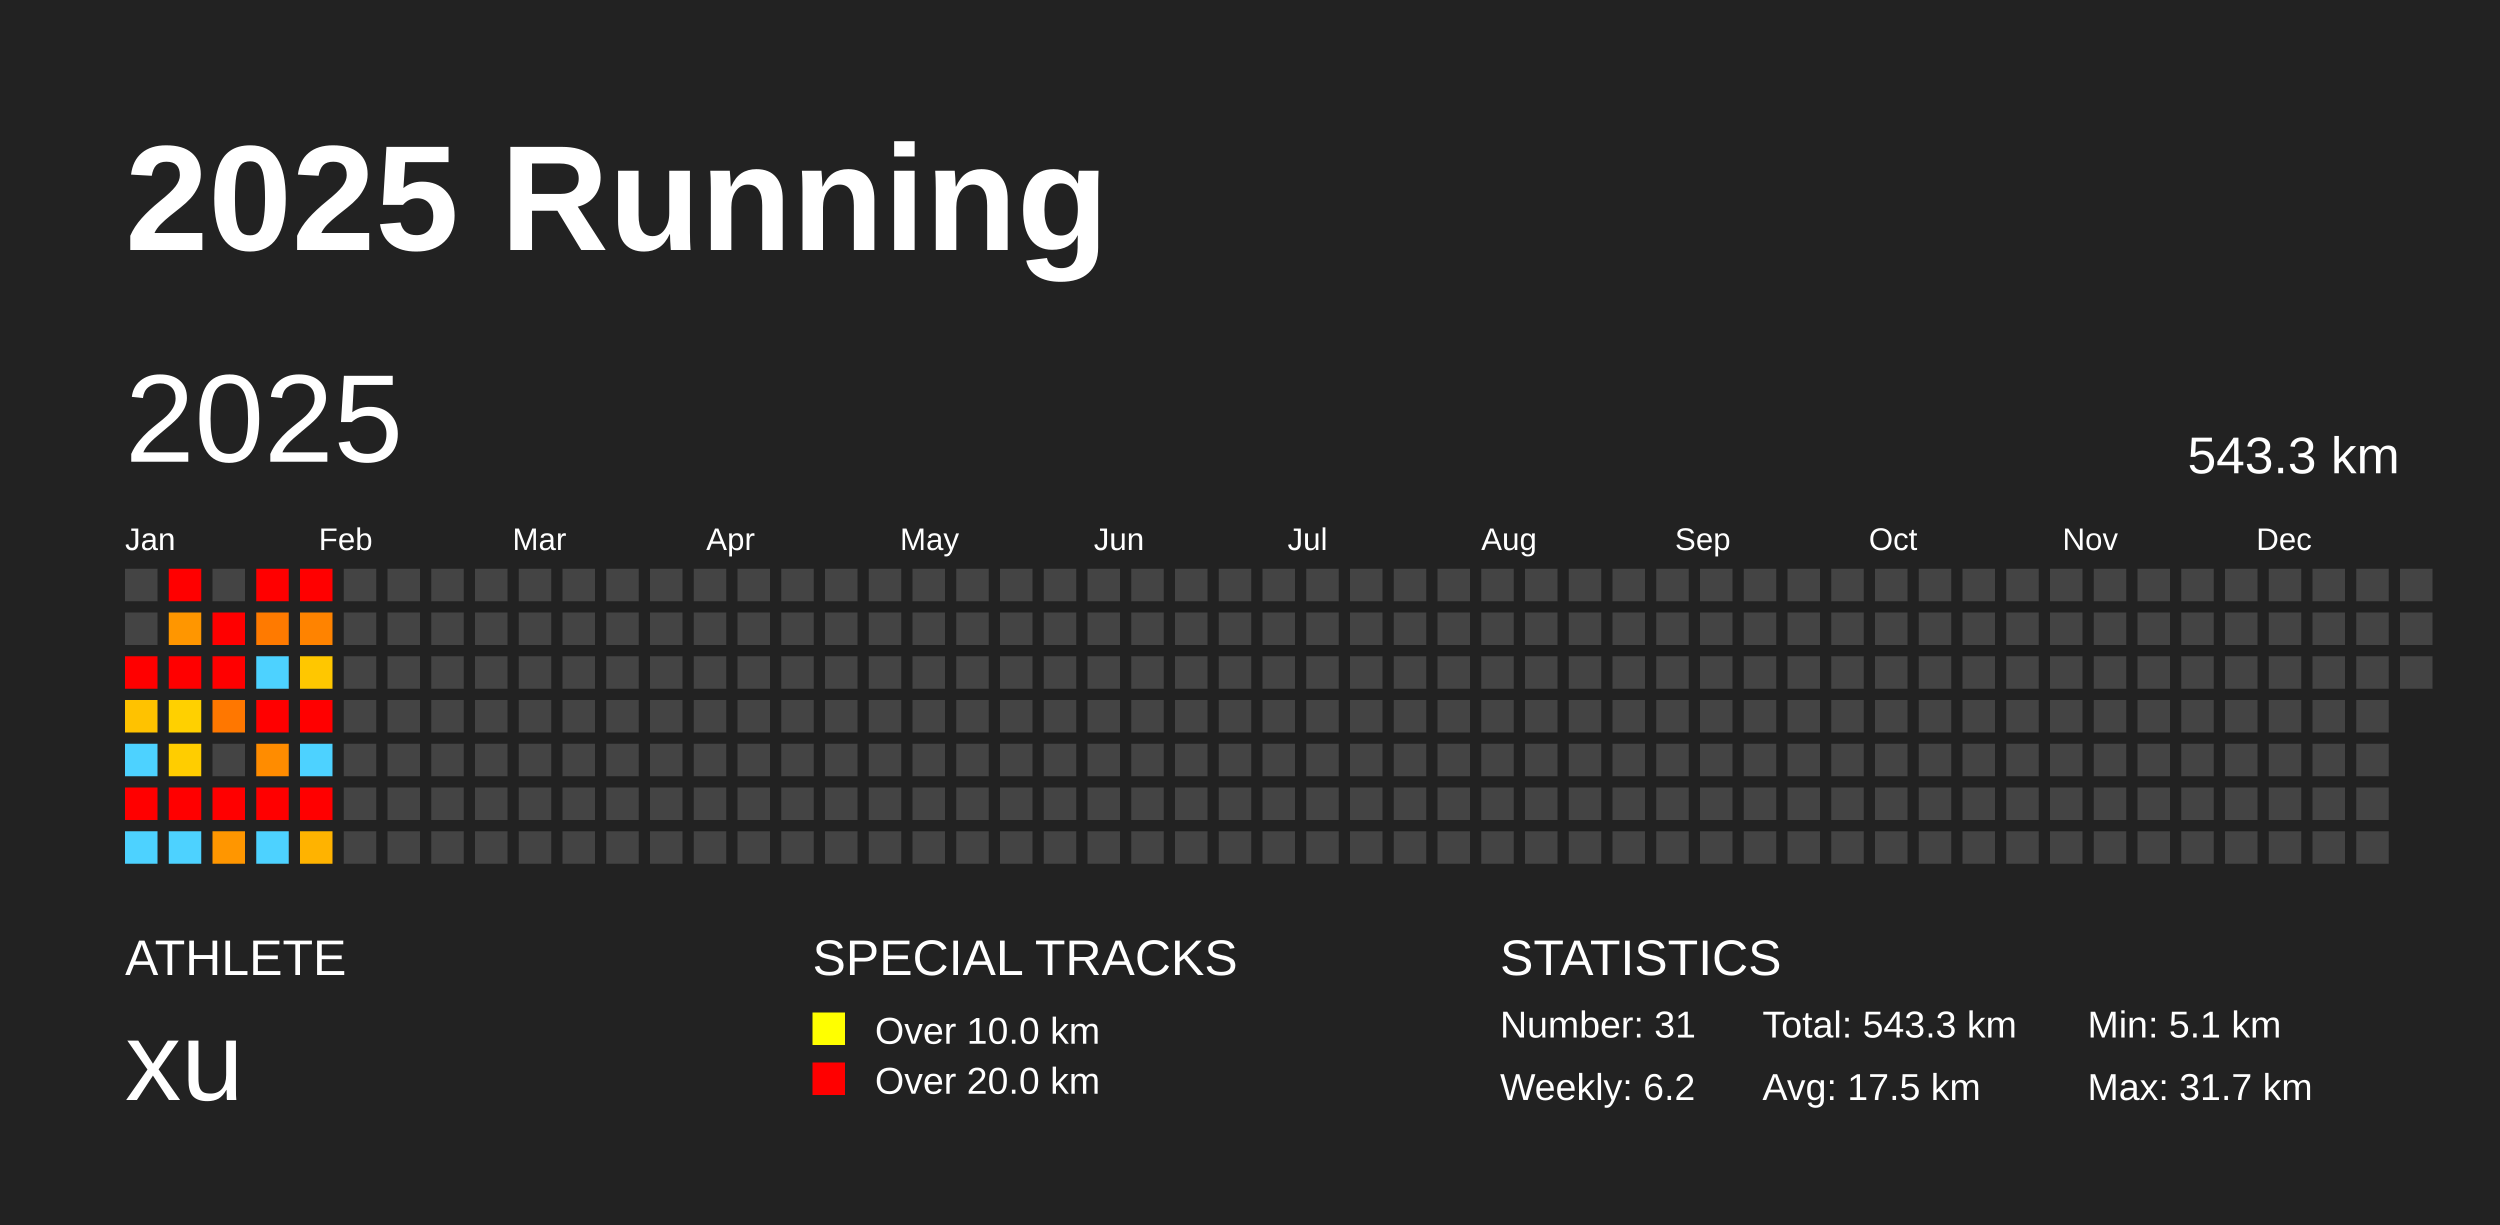
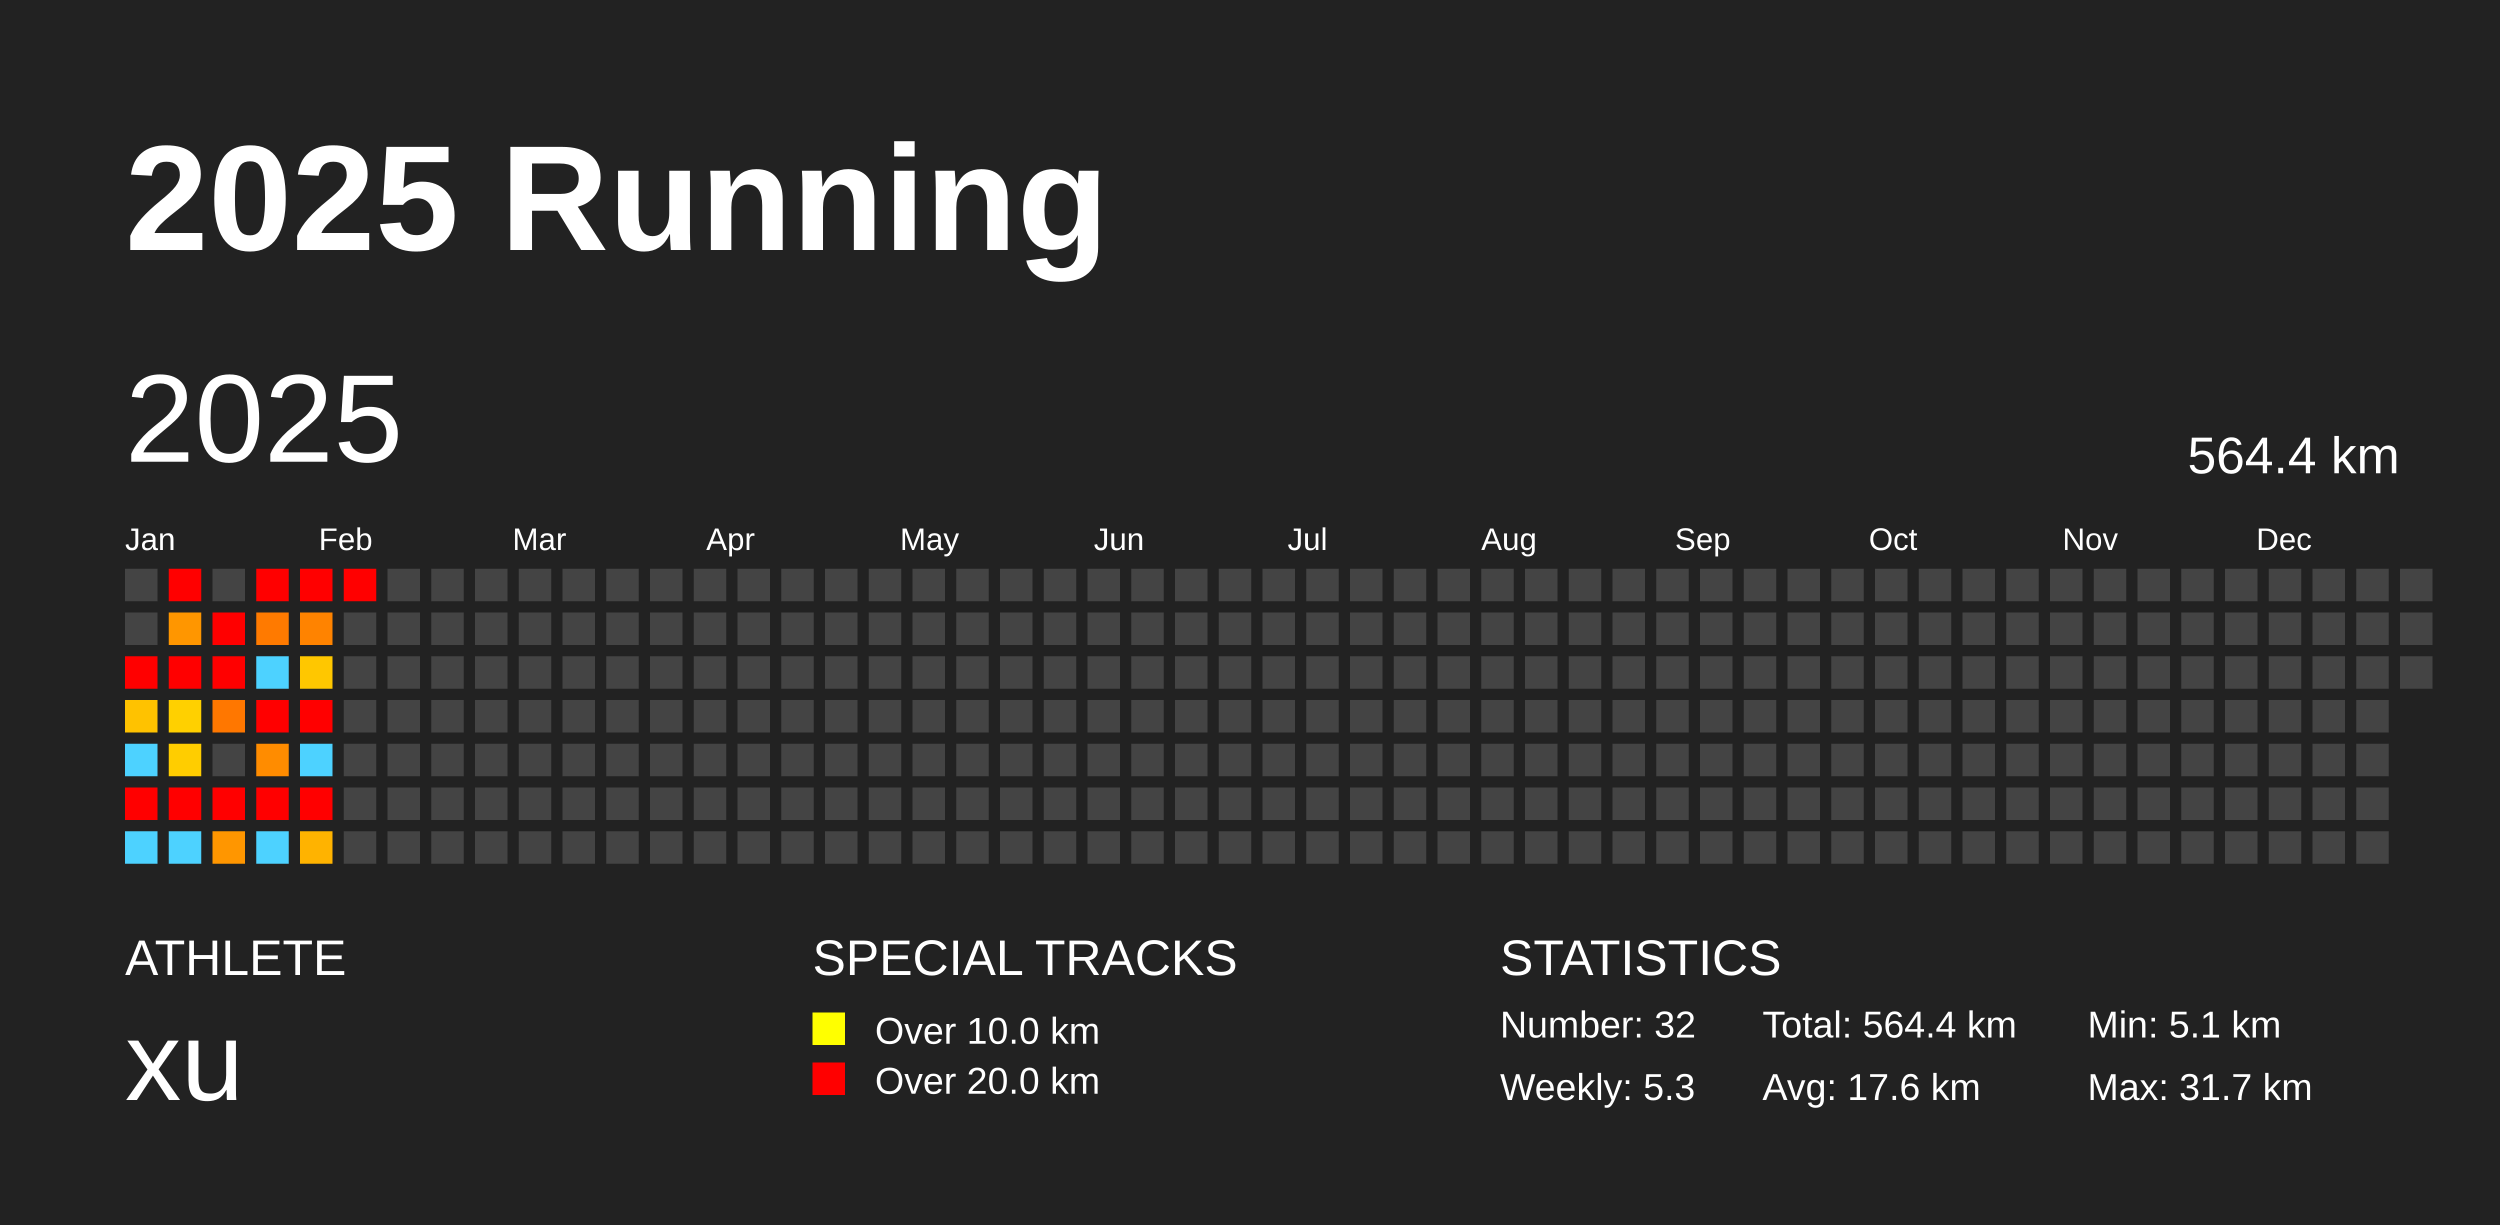
<svg xmlns="http://www.w3.org/2000/svg" baseProfile="full" height="98mm" version="1.1" viewBox="0,0,200,98" width="200mm">
  <defs />
  <rect fill="#222222" height="98" width="200" x="0" y="0" />
  <text fill="#FFFFFF" style="font-size:12px; font-family:Arial; font-weight:bold;" x="10" y="20">2025 Running</text>
  <text fill="#FFFFFF" style="font-size:4px; font-family:Arial" x="10" y="78">ATHLETE</text>
  <text fill="#FFFFFF" style="font-size:9px; font-family:Arial" x="10" y="88">xu</text>
  <text fill="#FFFFFF" style="font-size:4px; font-family:Arial" x="65" y="78">SPECIAL TRACKS</text>
  <rect fill="yellow" height="2.6" width="2.6" x="65" y="81" />
  <text fill="#FFFFFF" style="font-size:3px; font-family:Arial" x="70" y="83.5">Over 10.0 km</text>
  <rect fill="red" height="2.6" width="2.6" x="65" y="85" />
  <text fill="#FFFFFF" style="font-size:3px; font-family:Arial" x="70" y="87.5">Over 20.0 km</text>
  <text fill="#FFFFFF" style="font-size:4px; font-family:Arial" x="120" y="78">STATISTICS</text>
-   <text fill="#FFFFFF" style="font-size:3px; font-family:Arial" x="120" y="83">Number: 31</text>
-   <text fill="#FFFFFF" style="font-size:3px; font-family:Arial" x="120" y="88">Weekly: 6.2</text>
-   <text fill="#FFFFFF" style="font-size:3px; font-family:Arial" x="141" y="83">Total: 543.3 km</text>
-   <text fill="#FFFFFF" style="font-size:3px; font-family:Arial" x="141" y="88">Avg: 17.5 km</text>
+   <text fill="#FFFFFF" style="font-size:3px; font-family:Arial" x="120" y="83">Number: 32</text>
+   <text fill="#FFFFFF" style="font-size:3px; font-family:Arial" x="120" y="88">Weekly: 5.3</text>
+   <text fill="#FFFFFF" style="font-size:3px; font-family:Arial" x="141" y="83">Total: 564.4 km</text>
+   <text fill="#FFFFFF" style="font-size:3px; font-family:Arial" x="141" y="88">Avg: 17.6 km</text>
  <text fill="#FFFFFF" style="font-size:3px; font-family:Arial" x="167" y="83">Min: 5.1 km</text>
  <text fill="#FFFFFF" style="font-size:3px; font-family:Arial" x="167" y="88">Max: 31.7 km</text>
  <text dominant-baseline="hanging" fill="#FFFFFF" style="font-size:10.0px; font-family:Arial;" x="10" y="30">2025</text>
-   <text dominant-baseline="hanging" fill="#FFFFFF" style="font-size:4.125px; font-family:Arial;" x="175" y="35">543.3 km</text>
+   <text dominant-baseline="hanging" fill="#FFFFFF" style="font-size:4.125px; font-family:Arial;" x="175" y="35">564.4 km</text>
  <text fill="#FFFFFF" style="font-size:2.5px; font-family:Arial" x="10.0" y="44">Jan</text>
  <text fill="#FFFFFF" style="font-size:2.5px; font-family:Arial" x="25.5" y="44">Feb</text>
  <text fill="#FFFFFF" style="font-size:2.5px; font-family:Arial" x="41.0" y="44">Mar</text>
  <text fill="#FFFFFF" style="font-size:2.5px; font-family:Arial" x="56.5" y="44">Apr</text>
  <text fill="#FFFFFF" style="font-size:2.5px; font-family:Arial" x="72.0" y="44">May</text>
  <text fill="#FFFFFF" style="font-size:2.5px; font-family:Arial" x="87.5" y="44">Jun</text>
  <text fill="#FFFFFF" style="font-size:2.5px; font-family:Arial" x="103.0" y="44">Jul</text>
  <text fill="#FFFFFF" style="font-size:2.5px; font-family:Arial" x="118.5" y="44">Aug</text>
  <text fill="#FFFFFF" style="font-size:2.5px; font-family:Arial" x="134.0" y="44">Sep</text>
  <text fill="#FFFFFF" style="font-size:2.5px; font-family:Arial" x="149.5" y="44">Oct</text>
  <text fill="#FFFFFF" style="font-size:2.5px; font-family:Arial" x="165.0" y="44">Nov</text>
  <text fill="#FFFFFF" style="font-size:2.5px; font-family:Arial" x="180.5" y="44">Dec</text>
  <rect fill="#444444" height="2.6" width="2.6" x="10.0" y="45.5" />
  <rect fill="#444444" height="2.6" width="2.6" x="10.0" y="49.0" />
  <rect fill="red" height="2.6" width="2.6" x="10.0" y="52.5" />
  <rect fill="#ffc200" height="2.6" width="2.6" x="10.0" y="56.0" />
  <rect fill="#4dd2ff" height="2.6" width="2.6" x="10.0" y="59.5" />
  <rect fill="red" height="2.6" width="2.6" x="10.0" y="63.0" />
  <rect fill="#4dd2ff" height="2.6" width="2.6" x="10.0" y="66.5" />
  <rect fill="red" height="2.6" width="2.6" x="13.5" y="45.5" />
  <rect fill="#ff9600" height="2.6" width="2.6" x="13.5" y="49.0" />
  <rect fill="red" height="2.6" width="2.6" x="13.5" y="52.5" />
  <rect fill="#ffd000" height="2.6" width="2.6" x="13.5" y="56.0" />
  <rect fill="#ffcd00" height="2.6" width="2.6" x="13.5" y="59.5" />
  <rect fill="red" height="2.6" width="2.6" x="13.5" y="63.0" />
  <rect fill="#4dd2ff" height="2.6" width="2.6" x="13.5" y="66.5" />
  <rect fill="#444444" height="2.6" width="2.6" x="17.0" y="45.5" />
  <rect fill="red" height="2.6" width="2.6" x="17.0" y="49.0" />
  <rect fill="red" height="2.6" width="2.6" x="17.0" y="52.5" />
  <rect fill="#ff7700" height="2.6" width="2.6" x="17.0" y="56.0" />
  <rect fill="#444444" height="2.6" width="2.6" x="17.0" y="59.5" />
  <rect fill="red" height="2.6" width="2.6" x="17.0" y="63.0" />
  <rect fill="#ff9600" height="2.6" width="2.6" x="17.0" y="66.5" />
  <rect fill="red" height="2.6" width="2.6" x="20.5" y="45.5" />
  <rect fill="#ff7a00" height="2.6" width="2.6" x="20.5" y="49.0" />
  <rect fill="#4dd2ff" height="2.6" width="2.6" x="20.5" y="52.5" />
  <rect fill="red" height="2.6" width="2.6" x="20.5" y="56.0" />
  <rect fill="#ff8c00" height="2.6" width="2.6" x="20.5" y="59.5" />
  <rect fill="red" height="2.6" width="2.6" x="20.5" y="63.0" />
  <rect fill="#4dd2ff" height="2.6" width="2.6" x="20.5" y="66.5" />
  <rect fill="red" height="2.6" width="2.6" x="24.0" y="45.5" />
  <rect fill="#ff8300" height="2.6" width="2.6" x="24.0" y="49.0" />
  <rect fill="#ffc700" height="2.6" width="2.6" x="24.0" y="52.5" />
  <rect fill="red" height="2.6" width="2.6" x="24.0" y="56.0" />
  <rect fill="#4dd2ff" height="2.6" width="2.6" x="24.0" y="59.5" />
  <rect fill="red" height="2.6" width="2.6" x="24.0" y="63.0" />
  <rect fill="#ffb300" height="2.6" width="2.6" x="24.0" y="66.5" />
-   <rect fill="#444444" height="2.6" width="2.6" x="27.5" y="45.5" />
+   <rect fill="red" height="2.6" width="2.6" x="27.5" y="45.5" />
  <rect fill="#444444" height="2.6" width="2.6" x="27.5" y="49.0" />
  <rect fill="#444444" height="2.6" width="2.6" x="27.5" y="52.5" />
  <rect fill="#444444" height="2.6" width="2.6" x="27.5" y="56.0" />
  <rect fill="#444444" height="2.6" width="2.6" x="27.5" y="59.5" />
  <rect fill="#444444" height="2.6" width="2.6" x="27.5" y="63.0" />
  <rect fill="#444444" height="2.6" width="2.6" x="27.5" y="66.5" />
  <rect fill="#444444" height="2.6" width="2.6" x="31.0" y="45.5" />
  <rect fill="#444444" height="2.6" width="2.6" x="31.0" y="49.0" />
  <rect fill="#444444" height="2.6" width="2.6" x="31.0" y="52.5" />
  <rect fill="#444444" height="2.6" width="2.6" x="31.0" y="56.0" />
  <rect fill="#444444" height="2.6" width="2.6" x="31.0" y="59.5" />
  <rect fill="#444444" height="2.6" width="2.6" x="31.0" y="63.0" />
  <rect fill="#444444" height="2.6" width="2.6" x="31.0" y="66.5" />
  <rect fill="#444444" height="2.6" width="2.6" x="34.5" y="45.5" />
  <rect fill="#444444" height="2.6" width="2.6" x="34.5" y="49.0" />
  <rect fill="#444444" height="2.6" width="2.6" x="34.5" y="52.5" />
  <rect fill="#444444" height="2.6" width="2.6" x="34.5" y="56.0" />
  <rect fill="#444444" height="2.6" width="2.6" x="34.5" y="59.5" />
  <rect fill="#444444" height="2.6" width="2.6" x="34.5" y="63.0" />
  <rect fill="#444444" height="2.6" width="2.6" x="34.5" y="66.5" />
  <rect fill="#444444" height="2.6" width="2.6" x="38.0" y="45.5" />
  <rect fill="#444444" height="2.6" width="2.6" x="38.0" y="49.0" />
  <rect fill="#444444" height="2.6" width="2.6" x="38.0" y="52.5" />
  <rect fill="#444444" height="2.6" width="2.6" x="38.0" y="56.0" />
  <rect fill="#444444" height="2.6" width="2.6" x="38.0" y="59.5" />
  <rect fill="#444444" height="2.6" width="2.6" x="38.0" y="63.0" />
  <rect fill="#444444" height="2.6" width="2.6" x="38.0" y="66.5" />
  <rect fill="#444444" height="2.6" width="2.6" x="41.5" y="45.5" />
  <rect fill="#444444" height="2.6" width="2.6" x="41.5" y="49.0" />
  <rect fill="#444444" height="2.6" width="2.6" x="41.5" y="52.5" />
  <rect fill="#444444" height="2.6" width="2.6" x="41.5" y="56.0" />
  <rect fill="#444444" height="2.6" width="2.6" x="41.5" y="59.5" />
  <rect fill="#444444" height="2.6" width="2.6" x="41.5" y="63.0" />
  <rect fill="#444444" height="2.6" width="2.6" x="41.5" y="66.5" />
  <rect fill="#444444" height="2.6" width="2.6" x="45.0" y="45.5" />
  <rect fill="#444444" height="2.6" width="2.6" x="45.0" y="49.0" />
  <rect fill="#444444" height="2.6" width="2.6" x="45.0" y="52.5" />
  <rect fill="#444444" height="2.6" width="2.6" x="45.0" y="56.0" />
  <rect fill="#444444" height="2.6" width="2.6" x="45.0" y="59.5" />
  <rect fill="#444444" height="2.6" width="2.6" x="45.0" y="63.0" />
  <rect fill="#444444" height="2.6" width="2.6" x="45.0" y="66.5" />
  <rect fill="#444444" height="2.6" width="2.6" x="48.5" y="45.5" />
  <rect fill="#444444" height="2.6" width="2.6" x="48.5" y="49.0" />
  <rect fill="#444444" height="2.6" width="2.6" x="48.5" y="52.5" />
  <rect fill="#444444" height="2.6" width="2.6" x="48.5" y="56.0" />
  <rect fill="#444444" height="2.6" width="2.6" x="48.5" y="59.5" />
  <rect fill="#444444" height="2.6" width="2.6" x="48.5" y="63.0" />
  <rect fill="#444444" height="2.6" width="2.6" x="48.5" y="66.5" />
  <rect fill="#444444" height="2.6" width="2.6" x="52.0" y="45.5" />
  <rect fill="#444444" height="2.6" width="2.6" x="52.0" y="49.0" />
  <rect fill="#444444" height="2.6" width="2.6" x="52.0" y="52.5" />
  <rect fill="#444444" height="2.6" width="2.6" x="52.0" y="56.0" />
  <rect fill="#444444" height="2.6" width="2.6" x="52.0" y="59.5" />
  <rect fill="#444444" height="2.6" width="2.6" x="52.0" y="63.0" />
  <rect fill="#444444" height="2.6" width="2.6" x="52.0" y="66.5" />
  <rect fill="#444444" height="2.6" width="2.6" x="55.5" y="45.5" />
  <rect fill="#444444" height="2.6" width="2.6" x="55.5" y="49.0" />
  <rect fill="#444444" height="2.6" width="2.6" x="55.5" y="52.5" />
  <rect fill="#444444" height="2.6" width="2.6" x="55.5" y="56.0" />
  <rect fill="#444444" height="2.6" width="2.6" x="55.5" y="59.5" />
  <rect fill="#444444" height="2.6" width="2.6" x="55.5" y="63.0" />
  <rect fill="#444444" height="2.6" width="2.6" x="55.5" y="66.5" />
  <rect fill="#444444" height="2.6" width="2.6" x="59.0" y="45.5" />
  <rect fill="#444444" height="2.6" width="2.6" x="59.0" y="49.0" />
  <rect fill="#444444" height="2.6" width="2.6" x="59.0" y="52.5" />
  <rect fill="#444444" height="2.6" width="2.6" x="59.0" y="56.0" />
  <rect fill="#444444" height="2.6" width="2.6" x="59.0" y="59.5" />
  <rect fill="#444444" height="2.6" width="2.6" x="59.0" y="63.0" />
  <rect fill="#444444" height="2.6" width="2.6" x="59.0" y="66.5" />
  <rect fill="#444444" height="2.6" width="2.6" x="62.5" y="45.5" />
  <rect fill="#444444" height="2.6" width="2.6" x="62.5" y="49.0" />
  <rect fill="#444444" height="2.6" width="2.6" x="62.5" y="52.5" />
  <rect fill="#444444" height="2.6" width="2.6" x="62.5" y="56.0" />
  <rect fill="#444444" height="2.6" width="2.6" x="62.5" y="59.5" />
  <rect fill="#444444" height="2.6" width="2.6" x="62.5" y="63.0" />
  <rect fill="#444444" height="2.6" width="2.6" x="62.5" y="66.5" />
  <rect fill="#444444" height="2.6" width="2.6" x="66.0" y="45.5" />
  <rect fill="#444444" height="2.6" width="2.6" x="66.0" y="49.0" />
  <rect fill="#444444" height="2.6" width="2.6" x="66.0" y="52.5" />
  <rect fill="#444444" height="2.6" width="2.6" x="66.0" y="56.0" />
  <rect fill="#444444" height="2.6" width="2.6" x="66.0" y="59.5" />
  <rect fill="#444444" height="2.6" width="2.6" x="66.0" y="63.0" />
  <rect fill="#444444" height="2.6" width="2.6" x="66.0" y="66.5" />
  <rect fill="#444444" height="2.6" width="2.6" x="69.5" y="45.5" />
  <rect fill="#444444" height="2.6" width="2.6" x="69.5" y="49.0" />
  <rect fill="#444444" height="2.6" width="2.6" x="69.5" y="52.5" />
  <rect fill="#444444" height="2.6" width="2.6" x="69.5" y="56.0" />
  <rect fill="#444444" height="2.6" width="2.6" x="69.5" y="59.5" />
  <rect fill="#444444" height="2.6" width="2.6" x="69.5" y="63.0" />
  <rect fill="#444444" height="2.6" width="2.6" x="69.5" y="66.5" />
  <rect fill="#444444" height="2.6" width="2.6" x="73.0" y="45.5" />
  <rect fill="#444444" height="2.6" width="2.6" x="73.0" y="49.0" />
  <rect fill="#444444" height="2.6" width="2.6" x="73.0" y="52.5" />
  <rect fill="#444444" height="2.6" width="2.6" x="73.0" y="56.0" />
  <rect fill="#444444" height="2.6" width="2.6" x="73.0" y="59.5" />
  <rect fill="#444444" height="2.6" width="2.6" x="73.0" y="63.0" />
  <rect fill="#444444" height="2.6" width="2.6" x="73.0" y="66.5" />
  <rect fill="#444444" height="2.6" width="2.6" x="76.5" y="45.5" />
  <rect fill="#444444" height="2.6" width="2.6" x="76.5" y="49.0" />
  <rect fill="#444444" height="2.6" width="2.6" x="76.5" y="52.5" />
  <rect fill="#444444" height="2.6" width="2.6" x="76.5" y="56.0" />
  <rect fill="#444444" height="2.6" width="2.6" x="76.5" y="59.5" />
  <rect fill="#444444" height="2.6" width="2.6" x="76.5" y="63.0" />
  <rect fill="#444444" height="2.6" width="2.6" x="76.5" y="66.5" />
  <rect fill="#444444" height="2.6" width="2.6" x="80.0" y="45.5" />
  <rect fill="#444444" height="2.6" width="2.6" x="80.0" y="49.0" />
  <rect fill="#444444" height="2.6" width="2.6" x="80.0" y="52.5" />
  <rect fill="#444444" height="2.6" width="2.6" x="80.0" y="56.0" />
  <rect fill="#444444" height="2.6" width="2.6" x="80.0" y="59.5" />
  <rect fill="#444444" height="2.6" width="2.6" x="80.0" y="63.0" />
  <rect fill="#444444" height="2.6" width="2.6" x="80.0" y="66.5" />
  <rect fill="#444444" height="2.6" width="2.6" x="83.5" y="45.5" />
  <rect fill="#444444" height="2.6" width="2.6" x="83.5" y="49.0" />
  <rect fill="#444444" height="2.6" width="2.6" x="83.5" y="52.5" />
  <rect fill="#444444" height="2.6" width="2.6" x="83.5" y="56.0" />
  <rect fill="#444444" height="2.6" width="2.6" x="83.5" y="59.5" />
  <rect fill="#444444" height="2.6" width="2.6" x="83.5" y="63.0" />
  <rect fill="#444444" height="2.6" width="2.6" x="83.5" y="66.5" />
  <rect fill="#444444" height="2.6" width="2.6" x="87.0" y="45.5" />
  <rect fill="#444444" height="2.6" width="2.6" x="87.0" y="49.0" />
  <rect fill="#444444" height="2.6" width="2.6" x="87.0" y="52.5" />
  <rect fill="#444444" height="2.6" width="2.6" x="87.0" y="56.0" />
  <rect fill="#444444" height="2.6" width="2.6" x="87.0" y="59.5" />
  <rect fill="#444444" height="2.6" width="2.6" x="87.0" y="63.0" />
  <rect fill="#444444" height="2.6" width="2.6" x="87.0" y="66.5" />
  <rect fill="#444444" height="2.6" width="2.6" x="90.5" y="45.5" />
  <rect fill="#444444" height="2.6" width="2.6" x="90.5" y="49.0" />
  <rect fill="#444444" height="2.6" width="2.6" x="90.5" y="52.5" />
  <rect fill="#444444" height="2.6" width="2.6" x="90.5" y="56.0" />
  <rect fill="#444444" height="2.6" width="2.6" x="90.5" y="59.5" />
  <rect fill="#444444" height="2.6" width="2.6" x="90.5" y="63.0" />
  <rect fill="#444444" height="2.6" width="2.6" x="90.5" y="66.5" />
  <rect fill="#444444" height="2.6" width="2.6" x="94.0" y="45.5" />
  <rect fill="#444444" height="2.6" width="2.6" x="94.0" y="49.0" />
  <rect fill="#444444" height="2.6" width="2.6" x="94.0" y="52.5" />
  <rect fill="#444444" height="2.6" width="2.6" x="94.0" y="56.0" />
  <rect fill="#444444" height="2.6" width="2.6" x="94.0" y="59.5" />
  <rect fill="#444444" height="2.6" width="2.6" x="94.0" y="63.0" />
  <rect fill="#444444" height="2.6" width="2.6" x="94.0" y="66.5" />
  <rect fill="#444444" height="2.6" width="2.6" x="97.5" y="45.5" />
  <rect fill="#444444" height="2.6" width="2.6" x="97.5" y="49.0" />
  <rect fill="#444444" height="2.6" width="2.6" x="97.5" y="52.5" />
  <rect fill="#444444" height="2.6" width="2.6" x="97.5" y="56.0" />
  <rect fill="#444444" height="2.6" width="2.6" x="97.5" y="59.5" />
  <rect fill="#444444" height="2.6" width="2.6" x="97.5" y="63.0" />
  <rect fill="#444444" height="2.6" width="2.6" x="97.5" y="66.5" />
  <rect fill="#444444" height="2.6" width="2.6" x="101.0" y="45.5" />
  <rect fill="#444444" height="2.6" width="2.6" x="101.0" y="49.0" />
  <rect fill="#444444" height="2.6" width="2.6" x="101.0" y="52.5" />
  <rect fill="#444444" height="2.6" width="2.6" x="101.0" y="56.0" />
  <rect fill="#444444" height="2.6" width="2.6" x="101.0" y="59.5" />
  <rect fill="#444444" height="2.6" width="2.6" x="101.0" y="63.0" />
  <rect fill="#444444" height="2.6" width="2.6" x="101.0" y="66.5" />
  <rect fill="#444444" height="2.6" width="2.6" x="104.5" y="45.5" />
  <rect fill="#444444" height="2.6" width="2.6" x="104.5" y="49.0" />
  <rect fill="#444444" height="2.6" width="2.6" x="104.5" y="52.5" />
  <rect fill="#444444" height="2.6" width="2.6" x="104.5" y="56.0" />
  <rect fill="#444444" height="2.6" width="2.6" x="104.5" y="59.5" />
  <rect fill="#444444" height="2.6" width="2.6" x="104.5" y="63.0" />
  <rect fill="#444444" height="2.6" width="2.6" x="104.5" y="66.5" />
  <rect fill="#444444" height="2.6" width="2.6" x="108.0" y="45.5" />
  <rect fill="#444444" height="2.6" width="2.6" x="108.0" y="49.0" />
  <rect fill="#444444" height="2.6" width="2.6" x="108.0" y="52.5" />
  <rect fill="#444444" height="2.6" width="2.6" x="108.0" y="56.0" />
  <rect fill="#444444" height="2.6" width="2.6" x="108.0" y="59.5" />
  <rect fill="#444444" height="2.6" width="2.6" x="108.0" y="63.0" />
  <rect fill="#444444" height="2.6" width="2.6" x="108.0" y="66.5" />
  <rect fill="#444444" height="2.6" width="2.6" x="111.5" y="45.5" />
  <rect fill="#444444" height="2.6" width="2.6" x="111.5" y="49.0" />
  <rect fill="#444444" height="2.6" width="2.6" x="111.5" y="52.5" />
  <rect fill="#444444" height="2.6" width="2.6" x="111.5" y="56.0" />
  <rect fill="#444444" height="2.6" width="2.6" x="111.5" y="59.5" />
  <rect fill="#444444" height="2.6" width="2.6" x="111.5" y="63.0" />
  <rect fill="#444444" height="2.6" width="2.6" x="111.5" y="66.5" />
  <rect fill="#444444" height="2.6" width="2.6" x="115.0" y="45.5" />
  <rect fill="#444444" height="2.6" width="2.6" x="115.0" y="49.0" />
  <rect fill="#444444" height="2.6" width="2.6" x="115.0" y="52.5" />
  <rect fill="#444444" height="2.6" width="2.6" x="115.0" y="56.0" />
  <rect fill="#444444" height="2.6" width="2.6" x="115.0" y="59.5" />
  <rect fill="#444444" height="2.6" width="2.6" x="115.0" y="63.0" />
  <rect fill="#444444" height="2.6" width="2.6" x="115.0" y="66.5" />
  <rect fill="#444444" height="2.6" width="2.6" x="118.5" y="45.5" />
  <rect fill="#444444" height="2.6" width="2.6" x="118.5" y="49.0" />
  <rect fill="#444444" height="2.6" width="2.6" x="118.5" y="52.5" />
  <rect fill="#444444" height="2.6" width="2.6" x="118.5" y="56.0" />
  <rect fill="#444444" height="2.6" width="2.6" x="118.5" y="59.5" />
  <rect fill="#444444" height="2.6" width="2.6" x="118.5" y="63.0" />
  <rect fill="#444444" height="2.6" width="2.6" x="118.5" y="66.5" />
  <rect fill="#444444" height="2.6" width="2.6" x="122.0" y="45.5" />
  <rect fill="#444444" height="2.6" width="2.6" x="122.0" y="49.0" />
  <rect fill="#444444" height="2.6" width="2.6" x="122.0" y="52.5" />
  <rect fill="#444444" height="2.6" width="2.6" x="122.0" y="56.0" />
  <rect fill="#444444" height="2.6" width="2.6" x="122.0" y="59.5" />
  <rect fill="#444444" height="2.6" width="2.6" x="122.0" y="63.0" />
  <rect fill="#444444" height="2.6" width="2.6" x="122.0" y="66.5" />
  <rect fill="#444444" height="2.6" width="2.6" x="125.5" y="45.5" />
  <rect fill="#444444" height="2.6" width="2.6" x="125.5" y="49.0" />
  <rect fill="#444444" height="2.6" width="2.6" x="125.5" y="52.5" />
  <rect fill="#444444" height="2.6" width="2.6" x="125.5" y="56.0" />
  <rect fill="#444444" height="2.6" width="2.6" x="125.5" y="59.5" />
  <rect fill="#444444" height="2.6" width="2.6" x="125.5" y="63.0" />
  <rect fill="#444444" height="2.6" width="2.6" x="125.5" y="66.5" />
  <rect fill="#444444" height="2.6" width="2.6" x="129.0" y="45.5" />
  <rect fill="#444444" height="2.6" width="2.6" x="129.0" y="49.0" />
  <rect fill="#444444" height="2.6" width="2.6" x="129.0" y="52.5" />
  <rect fill="#444444" height="2.6" width="2.6" x="129.0" y="56.0" />
  <rect fill="#444444" height="2.6" width="2.6" x="129.0" y="59.5" />
  <rect fill="#444444" height="2.6" width="2.6" x="129.0" y="63.0" />
  <rect fill="#444444" height="2.6" width="2.6" x="129.0" y="66.5" />
  <rect fill="#444444" height="2.6" width="2.6" x="132.5" y="45.5" />
  <rect fill="#444444" height="2.6" width="2.6" x="132.5" y="49.0" />
  <rect fill="#444444" height="2.6" width="2.6" x="132.5" y="52.5" />
  <rect fill="#444444" height="2.6" width="2.6" x="132.5" y="56.0" />
  <rect fill="#444444" height="2.6" width="2.6" x="132.5" y="59.5" />
  <rect fill="#444444" height="2.6" width="2.6" x="132.5" y="63.0" />
  <rect fill="#444444" height="2.6" width="2.6" x="132.5" y="66.5" />
  <rect fill="#444444" height="2.6" width="2.6" x="136.0" y="45.5" />
  <rect fill="#444444" height="2.6" width="2.6" x="136.0" y="49.0" />
  <rect fill="#444444" height="2.6" width="2.6" x="136.0" y="52.5" />
  <rect fill="#444444" height="2.6" width="2.6" x="136.0" y="56.0" />
  <rect fill="#444444" height="2.6" width="2.6" x="136.0" y="59.5" />
  <rect fill="#444444" height="2.6" width="2.6" x="136.0" y="63.0" />
  <rect fill="#444444" height="2.6" width="2.6" x="136.0" y="66.5" />
  <rect fill="#444444" height="2.6" width="2.6" x="139.5" y="45.5" />
  <rect fill="#444444" height="2.6" width="2.6" x="139.5" y="49.0" />
  <rect fill="#444444" height="2.6" width="2.6" x="139.5" y="52.5" />
  <rect fill="#444444" height="2.6" width="2.6" x="139.5" y="56.0" />
  <rect fill="#444444" height="2.6" width="2.6" x="139.5" y="59.5" />
  <rect fill="#444444" height="2.6" width="2.6" x="139.5" y="63.0" />
  <rect fill="#444444" height="2.6" width="2.6" x="139.5" y="66.5" />
  <rect fill="#444444" height="2.6" width="2.6" x="143.0" y="45.5" />
  <rect fill="#444444" height="2.6" width="2.6" x="143.0" y="49.0" />
  <rect fill="#444444" height="2.6" width="2.6" x="143.0" y="52.5" />
  <rect fill="#444444" height="2.6" width="2.6" x="143.0" y="56.0" />
  <rect fill="#444444" height="2.6" width="2.6" x="143.0" y="59.5" />
  <rect fill="#444444" height="2.6" width="2.6" x="143.0" y="63.0" />
  <rect fill="#444444" height="2.6" width="2.6" x="143.0" y="66.5" />
  <rect fill="#444444" height="2.6" width="2.6" x="146.5" y="45.5" />
  <rect fill="#444444" height="2.6" width="2.6" x="146.5" y="49.0" />
  <rect fill="#444444" height="2.6" width="2.6" x="146.5" y="52.5" />
  <rect fill="#444444" height="2.6" width="2.6" x="146.5" y="56.0" />
  <rect fill="#444444" height="2.6" width="2.6" x="146.5" y="59.5" />
  <rect fill="#444444" height="2.6" width="2.6" x="146.5" y="63.0" />
  <rect fill="#444444" height="2.6" width="2.6" x="146.5" y="66.5" />
  <rect fill="#444444" height="2.6" width="2.6" x="150.0" y="45.5" />
  <rect fill="#444444" height="2.6" width="2.6" x="150.0" y="49.0" />
  <rect fill="#444444" height="2.6" width="2.6" x="150.0" y="52.5" />
  <rect fill="#444444" height="2.6" width="2.6" x="150.0" y="56.0" />
  <rect fill="#444444" height="2.6" width="2.6" x="150.0" y="59.5" />
  <rect fill="#444444" height="2.6" width="2.6" x="150.0" y="63.0" />
  <rect fill="#444444" height="2.6" width="2.6" x="150.0" y="66.5" />
  <rect fill="#444444" height="2.6" width="2.6" x="153.5" y="45.5" />
  <rect fill="#444444" height="2.6" width="2.6" x="153.5" y="49.0" />
  <rect fill="#444444" height="2.6" width="2.6" x="153.5" y="52.5" />
  <rect fill="#444444" height="2.6" width="2.6" x="153.5" y="56.0" />
  <rect fill="#444444" height="2.6" width="2.6" x="153.5" y="59.5" />
  <rect fill="#444444" height="2.6" width="2.6" x="153.5" y="63.0" />
  <rect fill="#444444" height="2.6" width="2.6" x="153.5" y="66.5" />
  <rect fill="#444444" height="2.6" width="2.6" x="157.0" y="45.5" />
  <rect fill="#444444" height="2.6" width="2.6" x="157.0" y="49.0" />
  <rect fill="#444444" height="2.6" width="2.6" x="157.0" y="52.5" />
  <rect fill="#444444" height="2.6" width="2.6" x="157.0" y="56.0" />
  <rect fill="#444444" height="2.6" width="2.6" x="157.0" y="59.5" />
  <rect fill="#444444" height="2.6" width="2.6" x="157.0" y="63.0" />
  <rect fill="#444444" height="2.6" width="2.6" x="157.0" y="66.5" />
  <rect fill="#444444" height="2.6" width="2.6" x="160.5" y="45.5" />
  <rect fill="#444444" height="2.6" width="2.6" x="160.5" y="49.0" />
  <rect fill="#444444" height="2.6" width="2.6" x="160.5" y="52.5" />
  <rect fill="#444444" height="2.6" width="2.6" x="160.5" y="56.0" />
  <rect fill="#444444" height="2.6" width="2.6" x="160.5" y="59.5" />
  <rect fill="#444444" height="2.6" width="2.6" x="160.5" y="63.0" />
  <rect fill="#444444" height="2.6" width="2.6" x="160.5" y="66.5" />
  <rect fill="#444444" height="2.6" width="2.6" x="164.0" y="45.5" />
  <rect fill="#444444" height="2.6" width="2.6" x="164.0" y="49.0" />
  <rect fill="#444444" height="2.6" width="2.6" x="164.0" y="52.5" />
  <rect fill="#444444" height="2.6" width="2.6" x="164.0" y="56.0" />
  <rect fill="#444444" height="2.6" width="2.6" x="164.0" y="59.5" />
  <rect fill="#444444" height="2.6" width="2.6" x="164.0" y="63.0" />
  <rect fill="#444444" height="2.6" width="2.6" x="164.0" y="66.5" />
  <rect fill="#444444" height="2.6" width="2.6" x="167.5" y="45.5" />
  <rect fill="#444444" height="2.6" width="2.6" x="167.5" y="49.0" />
  <rect fill="#444444" height="2.6" width="2.6" x="167.5" y="52.5" />
  <rect fill="#444444" height="2.6" width="2.6" x="167.5" y="56.0" />
  <rect fill="#444444" height="2.6" width="2.6" x="167.5" y="59.5" />
  <rect fill="#444444" height="2.6" width="2.6" x="167.5" y="63.0" />
  <rect fill="#444444" height="2.6" width="2.6" x="167.5" y="66.5" />
  <rect fill="#444444" height="2.6" width="2.6" x="171.0" y="45.5" />
  <rect fill="#444444" height="2.6" width="2.6" x="171.0" y="49.0" />
  <rect fill="#444444" height="2.6" width="2.6" x="171.0" y="52.5" />
  <rect fill="#444444" height="2.6" width="2.6" x="171.0" y="56.0" />
  <rect fill="#444444" height="2.6" width="2.6" x="171.0" y="59.5" />
  <rect fill="#444444" height="2.6" width="2.6" x="171.0" y="63.0" />
  <rect fill="#444444" height="2.6" width="2.6" x="171.0" y="66.5" />
  <rect fill="#444444" height="2.6" width="2.6" x="174.5" y="45.5" />
  <rect fill="#444444" height="2.6" width="2.6" x="174.5" y="49.0" />
  <rect fill="#444444" height="2.6" width="2.6" x="174.5" y="52.5" />
  <rect fill="#444444" height="2.6" width="2.6" x="174.5" y="56.0" />
  <rect fill="#444444" height="2.6" width="2.6" x="174.5" y="59.5" />
  <rect fill="#444444" height="2.6" width="2.6" x="174.5" y="63.0" />
  <rect fill="#444444" height="2.6" width="2.6" x="174.5" y="66.5" />
  <rect fill="#444444" height="2.6" width="2.6" x="178.0" y="45.5" />
  <rect fill="#444444" height="2.6" width="2.6" x="178.0" y="49.0" />
  <rect fill="#444444" height="2.6" width="2.6" x="178.0" y="52.5" />
  <rect fill="#444444" height="2.6" width="2.6" x="178.0" y="56.0" />
  <rect fill="#444444" height="2.6" width="2.6" x="178.0" y="59.5" />
  <rect fill="#444444" height="2.6" width="2.6" x="178.0" y="63.0" />
  <rect fill="#444444" height="2.6" width="2.6" x="178.0" y="66.5" />
  <rect fill="#444444" height="2.6" width="2.6" x="181.5" y="45.5" />
  <rect fill="#444444" height="2.6" width="2.6" x="181.5" y="49.0" />
  <rect fill="#444444" height="2.6" width="2.6" x="181.5" y="52.5" />
  <rect fill="#444444" height="2.6" width="2.6" x="181.5" y="56.0" />
  <rect fill="#444444" height="2.6" width="2.6" x="181.5" y="59.5" />
  <rect fill="#444444" height="2.6" width="2.6" x="181.5" y="63.0" />
  <rect fill="#444444" height="2.6" width="2.6" x="181.5" y="66.5" />
  <rect fill="#444444" height="2.6" width="2.6" x="185.0" y="45.5" />
  <rect fill="#444444" height="2.6" width="2.6" x="185.0" y="49.0" />
  <rect fill="#444444" height="2.6" width="2.6" x="185.0" y="52.5" />
  <rect fill="#444444" height="2.6" width="2.6" x="185.0" y="56.0" />
  <rect fill="#444444" height="2.6" width="2.6" x="185.0" y="59.5" />
  <rect fill="#444444" height="2.6" width="2.6" x="185.0" y="63.0" />
  <rect fill="#444444" height="2.6" width="2.6" x="185.0" y="66.5" />
  <rect fill="#444444" height="2.6" width="2.6" x="188.5" y="45.5" />
  <rect fill="#444444" height="2.6" width="2.6" x="188.5" y="49.0" />
  <rect fill="#444444" height="2.6" width="2.6" x="188.5" y="52.5" />
  <rect fill="#444444" height="2.6" width="2.6" x="188.5" y="56.0" />
  <rect fill="#444444" height="2.6" width="2.6" x="188.5" y="59.5" />
  <rect fill="#444444" height="2.6" width="2.6" x="188.5" y="63.0" />
  <rect fill="#444444" height="2.6" width="2.6" x="188.5" y="66.5" />
  <rect fill="#444444" height="2.6" width="2.6" x="192.0" y="45.5" />
  <rect fill="#444444" height="2.6" width="2.6" x="192.0" y="49.0" />
  <rect fill="#444444" height="2.6" width="2.6" x="192.0" y="52.5" />
</svg>
